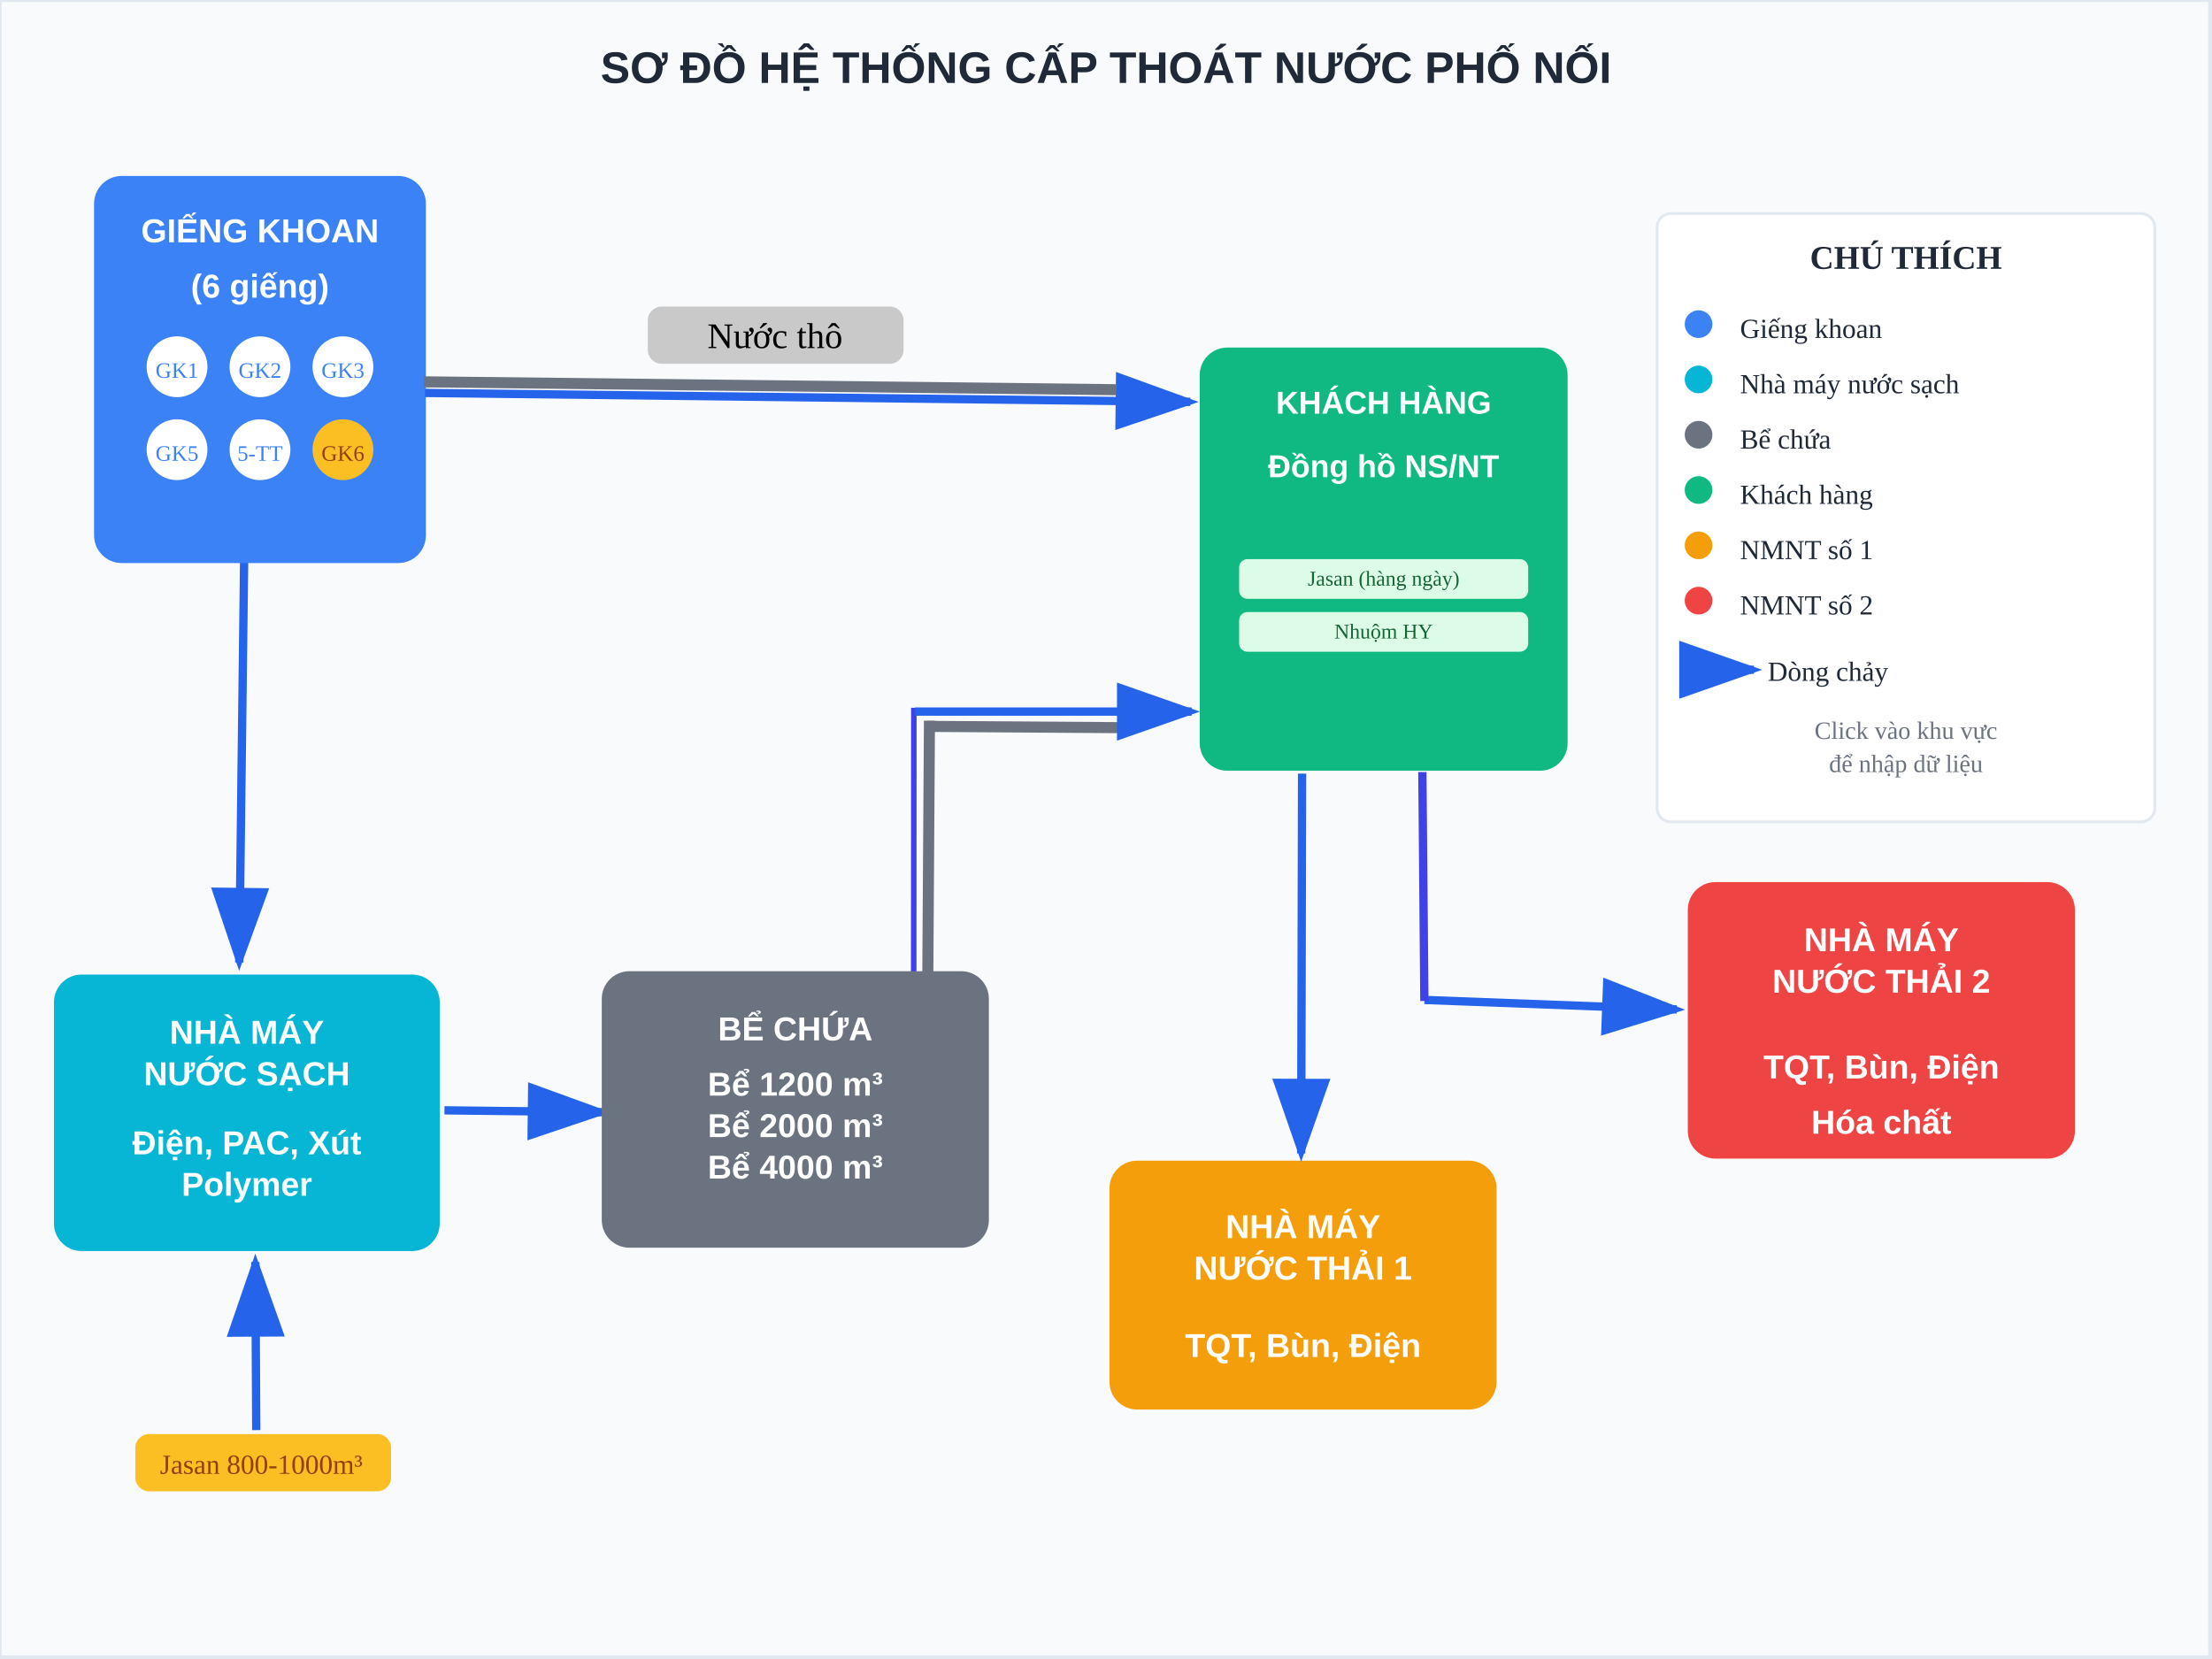
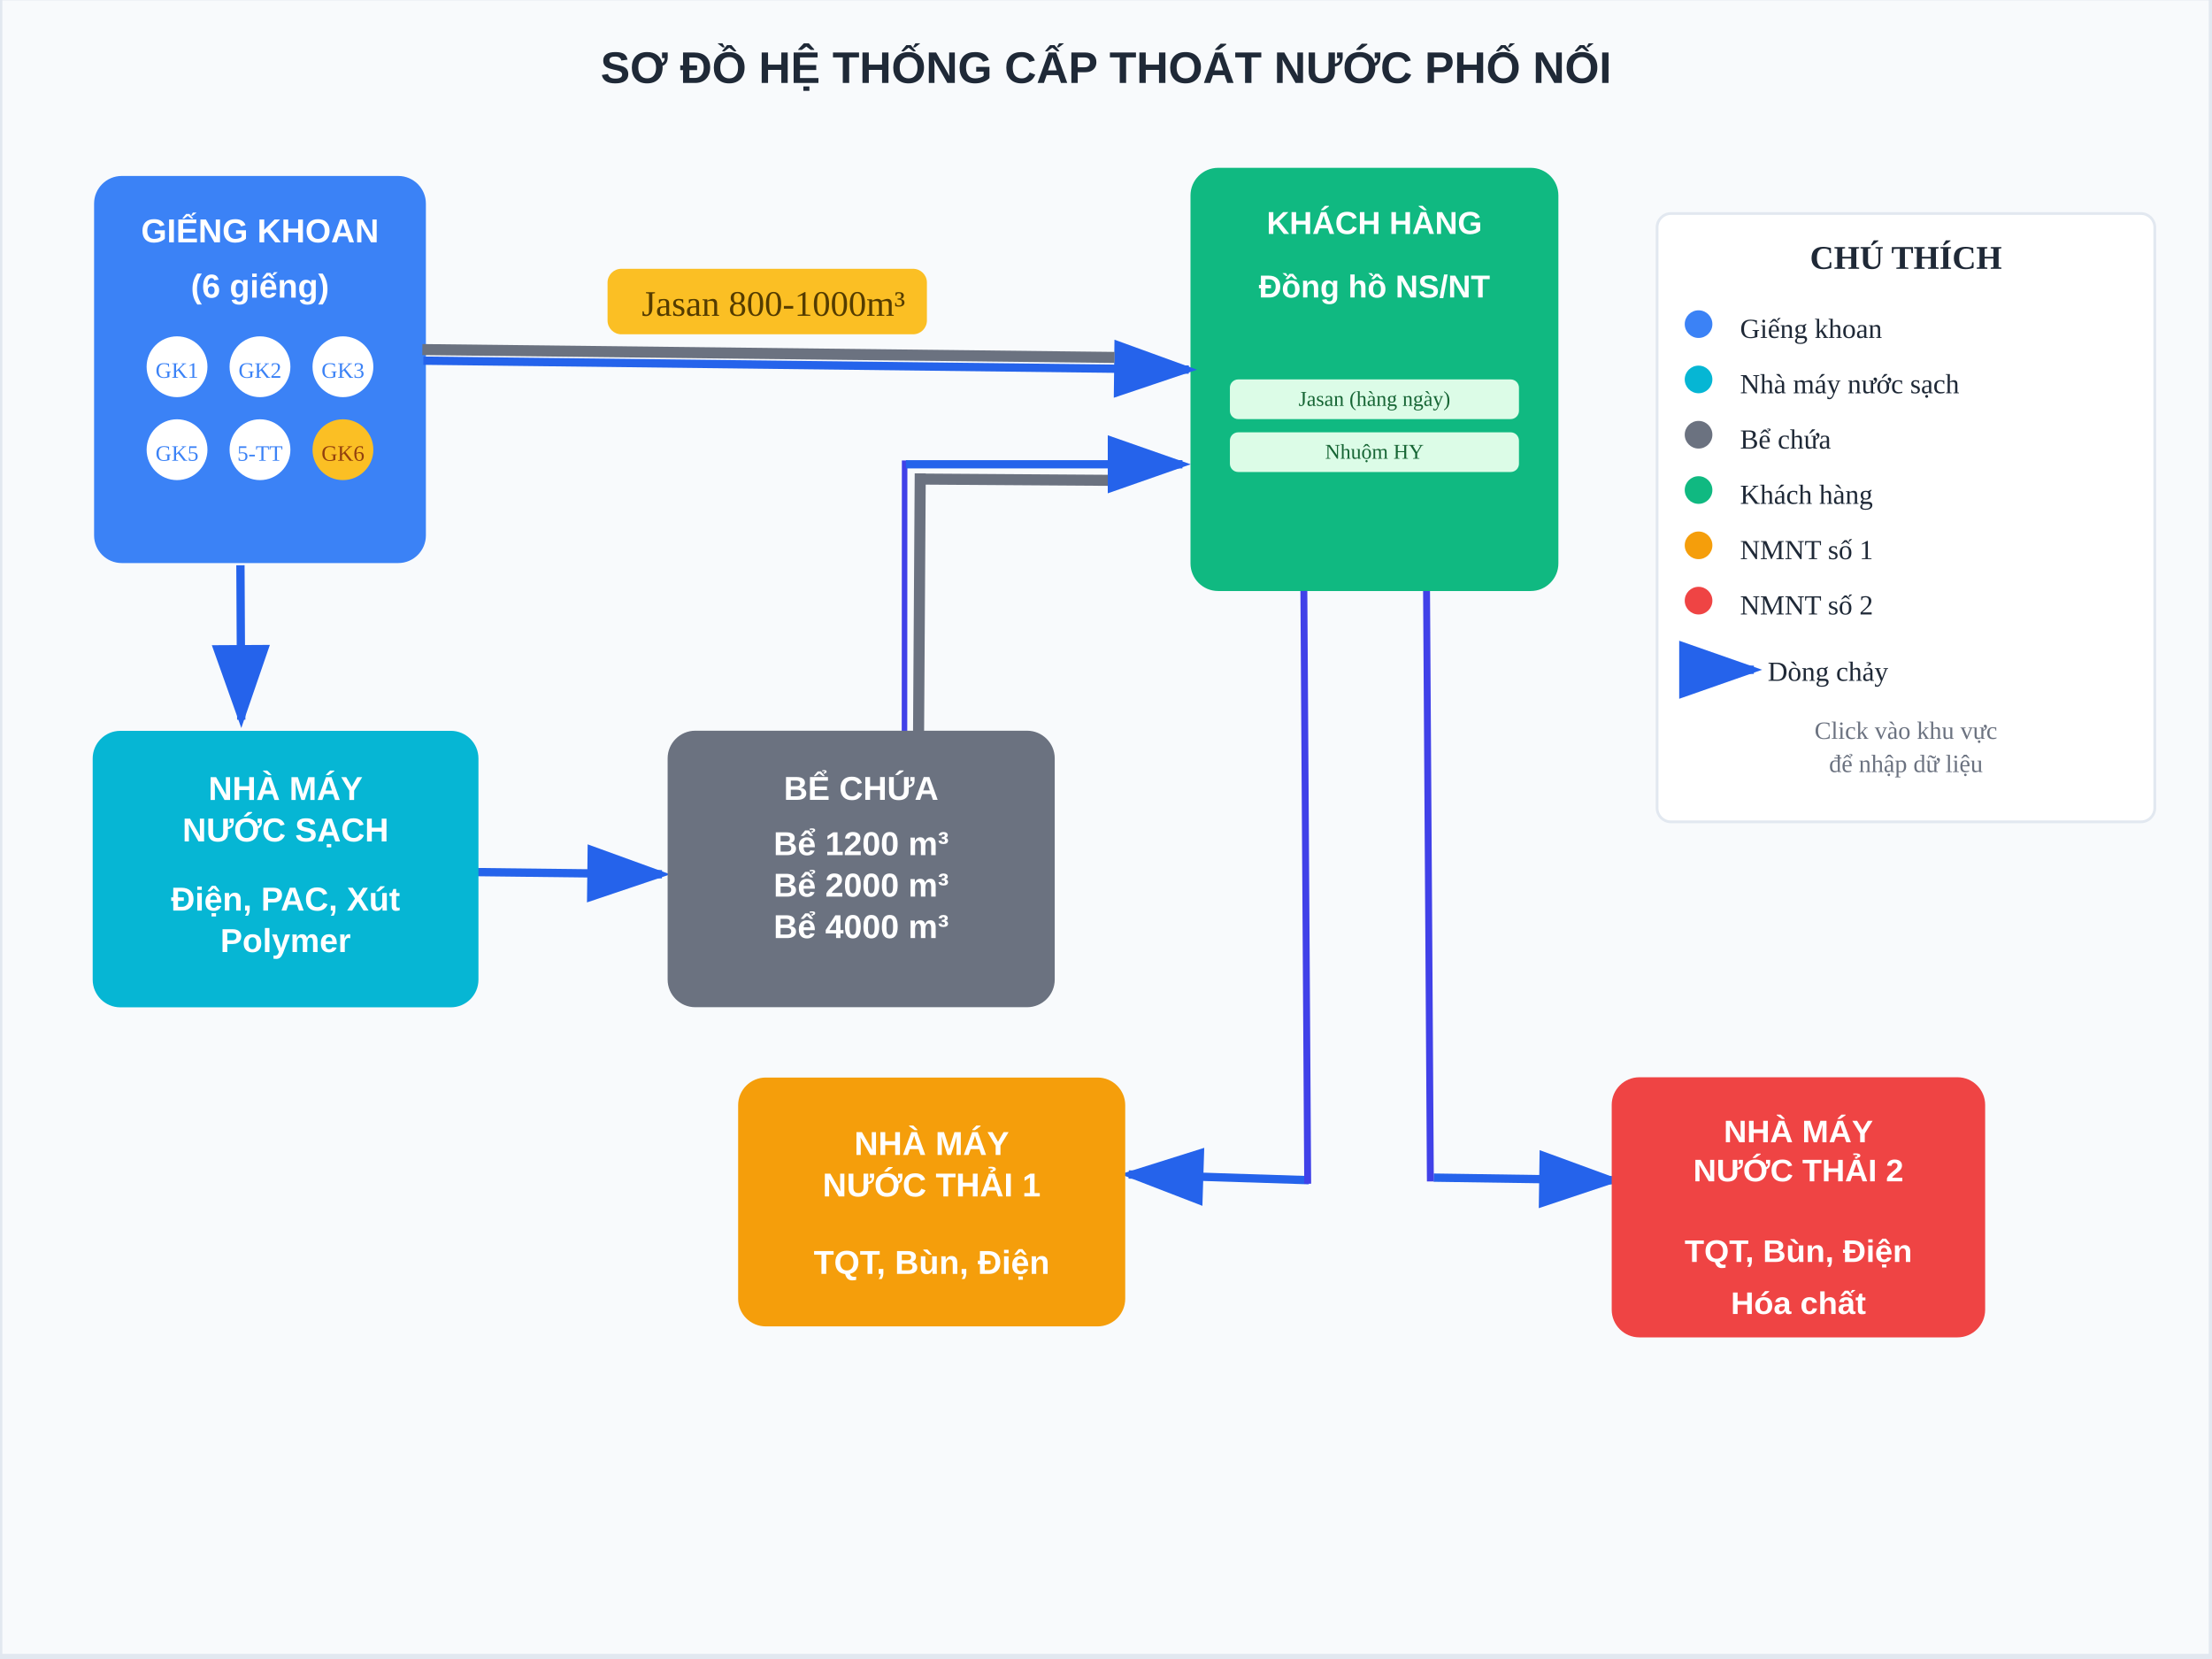
<svg xmlns="http://www.w3.org/2000/svg" width="800" height="600">
  <rect id="backgroundrect" width="100%" height="100%" x="0" y="0" fill="none" stroke="none" />
  <defs>
    <style>
      .zone { cursor: pointer; transition: all 0.3s ease; }
      .zone:hover { opacity: 0.8; transform: scale(1.02); }
      .zone-text { font-family: Arial, sans-serif; font-size: 12px; font-weight: bold; text-anchor: middle; }
      .flow-line { stroke: #2563eb; stroke-width: 3; fill: none; marker-end: url(#arrowhead); }
      .pipe { stroke: #6b7280; stroke-width: 4; fill: none; }
      
      /* Zone colors */
      .wells-zone { fill: #3b82f6; }
      .clean-plant-zone { fill: #06b6d4; }
      .tanks-zone { fill: #6b7280; }
      .customers-zone { fill: #10b981; }
      .wastewater1-zone { fill: #f59e0b; }
      .wastewater2-zone { fill: #ef4444; }
    </style>
    <marker id="arrowhead" markerWidth="10" markerHeight="7" refX="9" refY="3.5" orient="auto">
      <polygon points="0 0, 10 3.5, 0 7" fill="#2563eb" id="svg_1" />
    </marker>
  </defs>
  <g class="currentLayer" style="">
-     <rect width="800" height="600" fill="#f8fafc" stroke="#e2e8f0" stroke-width="2" id="svg_2" class="" y="-0.31" x="-0.395" />
-     <rect x="234.286" y="110.877" width="92.5" height="20.694" rx="5" fill="#c9c9c9" id="svg_63" class="" />
-     <text x="280.286" y="125.877" text-anchor="middle" font-size="13" fill="#00009" class="" id="svg_22">Nước thô</text>
-     <line x1="164.817" y1="416.598" x2="213.806" y2="387.205" class="flow-line" transform="rotate(31.63263 189.3114,401.9012) " id="svg_21" />
-     <line x1="154.677" y1="249.06" x2="20.135" y2="302.428" class="flow-line" transform="rotate(-67.66843 87.40578,275.744) " id="svg_20" />
-     <line x1="66.449" y1="502.46" x2="118.58" y2="471.181" class="flow-line" id="svg_95" transform="rotate(-59.33962 92.51482,486.8203) " />
-     <line x1="350.29" y1="292.625" x2="394.804" y2="233.273" class="pipe" transform="rotate(53.51265 372.5468,262.9494) " id="svg_94" />
-     <path fill="#f8fafc" fill-opacity="1" stroke="#4141e8" stroke-opacity="1" stroke-width="2" stroke-dasharray="none" stroke-linejoin="miter" stroke-linecap="butt" stroke-dashoffset="" fill-rule="nonzero" opacity="1" marker-start="" marker-mid="" marker-end="" d="M327.129,256.087 L333.825,360.039 " class="" transform="rotate(3.715742 330.477,308.0632) " id="svg_93" />
+     <rect width="800" height="600" fill="#f8fafc" stroke="#e2e8f0" stroke-width="2" id="svg_2" class="selected" y="-0.865" x="-0.157" />
+     <line x1="412.84" y1="442.56" x2="468.719" y2="409.032" class="flow-line" transform="rotate(-147.2164 440.7793,425.7959) " id="svg_28" />
+     <line x1="523.151" y1="443.139" x2="579.03" y2="409.611" class="flow-line" transform="rotate(31.79218 551.0903,426.3749) " id="svg_52" />
+     <path fill="#f8fafc" fill-opacity="1" stroke="#4141e8" stroke-opacity="1" stroke-width="2.5" stroke-dasharray="none" stroke-linejoin="miter" stroke-linecap="butt" stroke-dashoffset="" fill-rule="nonzero" opacity="1" marker-start="" marker-mid="" marker-end="" d="M515.636,213.755 L517.611,427.281 " class="" transform="rotate(0.1586138 516.6237,320.5179) " id="svg_47" />
+     <rect x="219.73" y="97.211" width="115.5" height="23.694" rx="5" fill="#FBBF24" id="svg_63" class="" />
+     <text x="279.73" y="114.211" text-anchor="middle" font-size="13" fill="#543c00" class="" id="svg_22">Jasan 800-1000m³</text>
+     <line x1="176.64" y1="333.177" x2="234.595" y2="298.404" class="flow-line" transform="rotate(31.63263 205.6179,315.7905) " id="svg_21" />
+     <line x1="113.211" y1="222.441" x2="60.993" y2="242.279" class="flow-line" transform="rotate(-69.50359 87.10226,232.36) " id="svg_20" />
+     <line x1="346.956" y1="203.181" x2="391.471" y2="143.829" class="pipe" transform="rotate(53.51265 369.2135,173.5049) " id="svg_94" />
+     <path fill="#f8fafc" fill-opacity="1" stroke="#4141e8" stroke-opacity="1" stroke-width="2" stroke-dasharray="none" stroke-linejoin="miter" stroke-linecap="butt" stroke-dashoffset="" fill-rule="nonzero" opacity="1" marker-start="" marker-mid="" marker-end="" d="M323.796,166.643 L330.492,270.595 " class="" transform="rotate(3.715742 327.1436,218.6188) " id="svg_93" />
    <text x="400" y="30" text-anchor="middle" font-family="Arial" font-size="16" font-weight="bold" fill="#1f2937" id="svg_3">
    SƠ ĐỒ HỆ THỐNG CẤP THOÁT NƯỚC PHỐ NỐI
  </text>
    <g class="zone wells-zone" data-zone="wells" id="svg_4">
      <rect x="34.028" y="63.639" width="120" height="140" rx="10" class="wells-zone" id="svg_5" />
      <text x="94.028" y="87.639" class="zone-text" fill="white" id="svg_6">GIẾNG KHOAN</text>
      <text x="94.028" y="107.639" class="zone-text" fill="white" font-size="10" id="svg_7">(6 giếng)</text>
      <circle cx="64.028" cy="132.639" r="11" fill="white" id="svg_8" />
      <text x="64.028" y="136.639" text-anchor="middle" font-size="8" fill="#3b82f6" id="svg_9">GK1</text>
      <circle cx="94.028" cy="132.639" r="11" fill="white" id="svg_10" />
      <text x="94.028" y="136.639" text-anchor="middle" font-size="8" fill="#3b82f6" id="svg_11">GK2</text>
      <circle cx="124.028" cy="132.639" r="11" fill="white" id="svg_12" />
      <text x="124.028" y="136.639" text-anchor="middle" font-size="8" fill="#3b82f6" id="svg_13">GK3</text>
      <circle cx="64.028" cy="162.639" r="11" fill="white" id="svg_14" />
      <text x="64.028" y="166.639" text-anchor="middle" font-size="8" fill="#3b82f6" id="svg_15">GK5</text>
      <circle cx="94.028" cy="162.639" r="11" fill="white" id="svg_16" />
      <text x="94.028" y="166.639" text-anchor="middle" font-size="8" fill="#3b82f6" id="svg_17">5-TT</text>
      <circle cx="124.028" cy="162.639" r="11" fill="#fbbf24" id="svg_18" />
      <text x="124.028" y="166.639" text-anchor="middle" font-size="8" fill="#92400e" id="svg_19">GK6</text>
    </g>
    <g class="zone clean-plant-zone" data-zone="clean-water-plant" id="svg_23">
-       <rect x="19.517" y="352.464" width="139.517" height="100" rx="10" class="clean-plant-zone" id="svg_24" />
-       <text x="89.497" y="377.464" class="zone-text" fill="white" id="svg_25" transform="matrix(0.9965494,0,0,1,0.0873493,0) ">NHÀ MÁY</text>
-       <text x="89.497" y="392.464" class="zone-text" fill="white" id="svg_26" transform="matrix(0.9965494,0,0,1,0.0873493,0) ">NƯỚC SẠCH</text>
-       <text x="89.497" y="417.464" class="zone-text" fill="white" font-size="10" id="svg_29" transform="matrix(0.9965494,0,0,1,0.0873493,0) ">Điện, PAC, Xút</text>
-       <text x="89.497" y="432.464" class="zone-text" fill="white" font-size="10" id="svg_30" transform="matrix(0.9965494,0,0,1,0.0873493,0) ">Polymer</text>
+       <rect x="33.523" y="264.315" width="139.517" height="100" rx="10" class="clean-plant-zone" id="svg_24" />
+       <text x="103.552" y="289.315" class="zone-text" fill="white" id="svg_25" transform="matrix(0.9965494,0,0,1,0.0873493,0) ">NHÀ MÁY</text>
+       <text x="103.552" y="304.315" class="zone-text" fill="white" id="svg_26" transform="matrix(0.9965494,0,0,1,0.0873493,0) ">NƯỚC SẠCH</text>
+       <text x="103.552" y="329.315" class="zone-text" fill="white" font-size="10" id="svg_29" transform="matrix(0.9965494,0,0,1,0.0873493,0) ">Điện, PAC, Xút</text>
+       <text x="103.552" y="344.315" class="zone-text" fill="white" font-size="10" id="svg_30" transform="matrix(0.9965494,0,0,1,0.0873493,0) ">Polymer</text>
    </g>
    <g class="zone tanks-zone" data-zone="tanks" id="svg_31">
-       <rect x="217.639" y="351.25" width="140" height="100" rx="10" class="tanks-zone" id="svg_32" />
-       <text x="287.639" y="376.25" class="zone-text" fill="white" id="svg_33">BỂ CHỨA</text>
-       <text x="287.639" y="396.25" class="zone-text" fill="white" font-size="10" id="svg_34">Bể 1200 m³</text>
-       <text x="287.639" y="411.25" class="zone-text" fill="white" font-size="10" id="svg_35">Bể 2000 m³</text>
-       <text x="287.639" y="426.25" class="zone-text" fill="white" font-size="10" id="svg_36">Bể 4000 m³</text>
+       <rect x="241.457" y="264.274" width="140" height="100" rx="10" class="tanks-zone" id="svg_32" />
+       <text x="311.457" y="289.274" class="zone-text" fill="white" id="svg_33">BỂ CHỨA</text>
+       <text x="311.457" y="309.274" class="zone-text" fill="white" font-size="10" id="svg_34">Bể 1200 m³</text>
+       <text x="311.457" y="324.274" class="zone-text" fill="white" font-size="10" id="svg_35">Bể 2000 m³</text>
+       <text x="311.457" y="339.274" class="zone-text" fill="white" font-size="10" id="svg_36">Bể 4000 m³</text>
    </g>
    <g class="zone customers-zone" data-zone="customers" id="svg_37">
-       <rect x="433.889" y="125.694" width="133.056" height="153.056" rx="10" class="customers-zone" id="svg_38" />
-       <text x="504.251" y="150.978" class="zone-text" fill="white" id="svg_39" transform="matrix(0.9503968,0,0,0.9565972,21.1778,5.184222) ">KHÁCH HÀNG</text>
-       <text x="504.251" y="175" class="zone-text" fill="white" font-size="10" id="svg_41" transform="matrix(0.9503968,0,0,0.9565972,21.1778,5.184222) ">Đồng hồ NS/NT</text>
-       <rect x="448.145" y="202.222" width="104.544" height="14.349" rx="3" fill="#dcfce7" id="svg_42" />
-       <text x="504.251" y="215.978" text-anchor="middle" font-size="8" fill="#166534" id="svg_43" transform="matrix(0.9503968,0,0,0.9565972,21.1778,5.184222) ">Jasan (hàng ngày)</text>
-       <rect x="448.145" y="221.354" width="104.544" height="14.349" rx="3" fill="#dcfce7" id="svg_44" />
-       <text x="504.251" y="235.978" text-anchor="middle" font-size="8" fill="#166534" id="svg_45" transform="matrix(0.9503968,0,0,0.9565972,21.1778,5.184222) ">Nhuộm HY</text>
+       <rect x="430.556" y="60.694" width="133.056" height="153.056" rx="10" class="customers-zone" id="svg_38" />
+       <text x="500.744" y="83.029" class="zone-text" fill="white" id="svg_39" transform="matrix(0.9503968,0,0,0.9565972,21.1778,5.184222) ">KHÁCH HÀNG</text>
+       <text x="500.744" y="107.051" class="zone-text" fill="white" font-size="10" id="svg_41" transform="matrix(0.9503968,0,0,0.9565972,21.1778,5.184222) ">Đồng hồ NS/NT</text>
+       <rect x="444.811" y="137.222" width="104.544" height="14.349" rx="3" fill="#dcfce7" id="svg_42" />
+       <text x="500.744" y="148.029" text-anchor="middle" font-size="8" fill="#166534" id="svg_43" transform="matrix(0.9503968,0,0,0.9565972,21.1778,5.184222) ">Jasan (hàng ngày)</text>
+       <rect x="444.811" y="156.354" width="104.544" height="14.349" rx="3" fill="#dcfce7" id="svg_44" />
+       <text x="500.744" y="168.029" text-anchor="middle" font-size="8" fill="#166534" id="svg_45" transform="matrix(0.9503968,0,0,0.9565972,21.1778,5.184222) ">Nhuộm HY</text>
    </g>
    <g class="zone wastewater1-zone" data-zone="wastewater-plant-1" id="svg_48">
-       <rect x="401.25" y="419.778" width="140" height="90" rx="10" class="wastewater1-zone" id="svg_49" />
-       <text x="471.25" y="447.778" class="zone-text" fill="white" id="svg_50">NHÀ MÁY</text>
-       <text x="471.25" y="462.778" class="zone-text" fill="white" id="svg_51">NƯỚC THẢI 1</text>
-       <text x="471.25" y="490.778" class="zone-text" fill="white" font-size="10" id="svg_54">TQT, Bùn, Điện</text>
+       <rect x="266.955" y="389.709" width="140" height="90" rx="10" class="wastewater1-zone" id="svg_49" />
+       <text x="336.955" y="417.709" class="zone-text" fill="white" id="svg_50">NHÀ MÁY</text>
+       <text x="336.955" y="432.709" class="zone-text" fill="white" id="svg_51">NƯỚC THẢI 1</text>
+       <text x="336.955" y="460.709" class="zone-text" fill="white" font-size="10" id="svg_54">TQT, Bùn, Điện</text>
    </g>
    <g class="zone wastewater2-zone" data-zone="wastewater-plant-2" id="svg_55">
-       <rect x="610.417" y="319.028" width="140" height="100" rx="10" class="wastewater2-zone" id="svg_56" />
-       <text x="680.417" y="344.028" class="zone-text" fill="white" id="svg_57">NHÀ MÁY</text>
-       <text x="680.417" y="359.028" class="zone-text" fill="white" id="svg_58">NƯỚC THẢI 2</text>
-       <text x="680.417" y="390.028" class="zone-text" fill="white" font-size="10" id="svg_61">TQT, Bùn, Điện</text>
-       <text x="680.417" y="410.028" class="zone-text" fill="white" font-size="10" id="svg_62">Hóa chất</text>
+       <rect x="582.896" y="389.606" width="135.062" height="94.074" rx="10" class="wastewater2-zone" id="svg_56" />
+       <text x="667.028" y="406.656" class="zone-text" fill="white" id="svg_57" transform="matrix(0.9647266,0,0,0.9407407,6.92741,30.56701) ">NHÀ MÁY</text>
+       <text x="667.028" y="421.656" class="zone-text" fill="white" id="svg_58" transform="matrix(0.9647266,0,0,0.9407407,6.92741,30.56701) ">NƯỚC THẢI 2</text>
+       <text x="667.028" y="452.656" class="zone-text" fill="white" font-size="10" id="svg_61" transform="matrix(0.9647266,0,0,0.9407407,6.92741,30.56701) ">TQT, Bùn, Điện</text>
+       <text x="667.028" y="472.656" class="zone-text" fill="white" font-size="10" id="svg_62" transform="matrix(0.9647266,0,0,0.9407407,6.92741,30.56701) ">Hóa chất</text>
    </g>
-     <rect x="48.942" y="518.65" width="92.5" height="20.694" rx="5" fill="#fbbf24" id="svg_63" class="" />
-     <text x="94.497" y="533.039" text-anchor="middle" font-size="10" fill="#92400e" id="svg_64" class="">Jasan 800-1000m³</text>
-     <line x1="173.392" y1="214.939" x2="410.778" y2="72.508" class="flow-line" id="svg_65" transform="rotate(31.63263 292.0851,143.7237) " />
-     <line x1="350.972" y1="297.361" x2="410.972" y2="217.361" class="flow-line" id="svg_68" transform="rotate(53.1301 380.9722,257.3611) " />
-     <line x1="534.341" y1="322.532" x2="407.162" y2="374.415" class="flow-line" id="svg_69" transform="rotate(-67.66843 470.7514,348.4736) " />
-     <line x1="563.297" y1="317.765" x2="558.289" y2="408.945" class="flow-line" id="svg_70" transform="rotate(-90.99133 560.7933,363.3549) " />
-     <line x1="170.29" y1="202.488" x2="386.655" y2="76.546" class="pipe" id="svg_71" transform="rotate(30.85505 278.4727,139.517) " />
-     <line x1="306.109" y1="349.815" x2="365.551" y2="270.56" class="pipe" id="svg_72" transform="rotate(-36.4987 335.8303,310.1875) " />
-     <path fill="#6767e7" fill-opacity="1" stroke="#4141e8" stroke-opacity="1" stroke-width="3" stroke-dasharray="none" stroke-linejoin="miter" stroke-linecap="butt" stroke-dashoffset="" fill-rule="nonzero" opacity="1" marker-start="" marker-mid="" marker-end="" d="M512.52,279.292 L517.048,361.966 " id="svg_92" class="" transform="rotate(2.629498 514.7841,320.6294) " />
+     <line x1="172.837" y1="203.273" x2="410.222" y2="60.841" class="flow-line" id="svg_65" transform="rotate(31.63263 291.5295,132.057) " />
+     <line x1="347.639" y1="207.917" x2="407.639" y2="127.917" class="flow-line" id="svg_68" transform="rotate(53.1301 377.6389,167.9166) " />
+     <line x1="169.735" y1="190.822" x2="386.1" y2="64.879" class="pipe" id="svg_71" transform="rotate(30.85505 277.9171,127.8503) " />
+     <line x1="302.776" y1="260.371" x2="362.218" y2="181.115" class="pipe" id="svg_72" transform="rotate(-36.4987 332.4969,220.743) " />
    <g class="" id="svg_27">
      <rect x="599.307" y="77.227" width="180" height="220" fill="white" stroke="#e2e8f0" stroke-width="1" rx="5" id="svg_74" class="" />
      <text x="689.307" y="97.227" text-anchor="middle" font-size="12" font-weight="bold" fill="#1f2937" id="svg_75" class="">CHÚ THÍCH</text>
      <circle cx="614.307" cy="117.227" r="5" class="wells-zone" id="svg_76" />
      <text x="629.307" y="122.227" font-size="10" fill="#1f2937" id="svg_77" class="">Giếng khoan</text>
      <circle cx="614.307" cy="137.227" r="5" class="clean-plant-zone" id="svg_78" />
      <text x="629.307" y="142.227" font-size="10" fill="#1f2937" id="svg_79" class="">Nhà máy nước sạch</text>
      <circle cx="614.307" cy="157.227" r="5" class="tanks-zone" id="svg_80" />
      <text x="629.307" y="162.227" font-size="10" fill="#1f2937" id="svg_81" class="">Bể chứa</text>
      <circle cx="614.307" cy="177.227" r="5" class="customers-zone" id="svg_82" />
      <text x="629.307" y="182.227" font-size="10" fill="#1f2937" id="svg_83" class="">Khách hàng</text>
      <circle cx="614.307" cy="197.227" r="5" class="wastewater1-zone" id="svg_84" />
      <text x="629.307" y="202.227" font-size="10" fill="#1f2937" id="svg_85" class="">NMNT số 1</text>
      <circle cx="614.307" cy="217.227" r="5" class="wastewater2-zone" id="svg_86" />
      <text x="629.307" y="222.227" font-size="10" fill="#1f2937" id="svg_87" class="">NMNT số 2</text>
      <line x1="614.307" y1="242.227" x2="634.307" y2="242.227" class="flow-line" id="svg_88" />
      <text x="639.307" y="246.227" font-size="10" fill="#1f2937" id="svg_89" class="">Dòng chảy</text>
      <text x="689.307" y="267.227" text-anchor="middle" font-size="9" fill="#6b7280" id="svg_90" class="">Click vào khu vực</text>
      <text x="689.307" y="279.227" text-anchor="middle" font-size="9" fill="#6b7280" id="svg_91" class="">để nhập dữ liệu</text>
    </g>
+     <path fill="#f8fafc" fill-opacity="1" stroke="#4141e8" stroke-opacity="1" stroke-width="2.5" stroke-dasharray="none" stroke-linejoin="miter" stroke-linecap="butt" stroke-dashoffset="" fill-rule="nonzero" opacity="1" marker-start="" marker-mid="" marker-end="" d="M471.211,213.731 L473.187,428.11 " id="svg_46" class="" transform="rotate(0.1586138 472.1389,340.8406) " />
  </g>
</svg>
